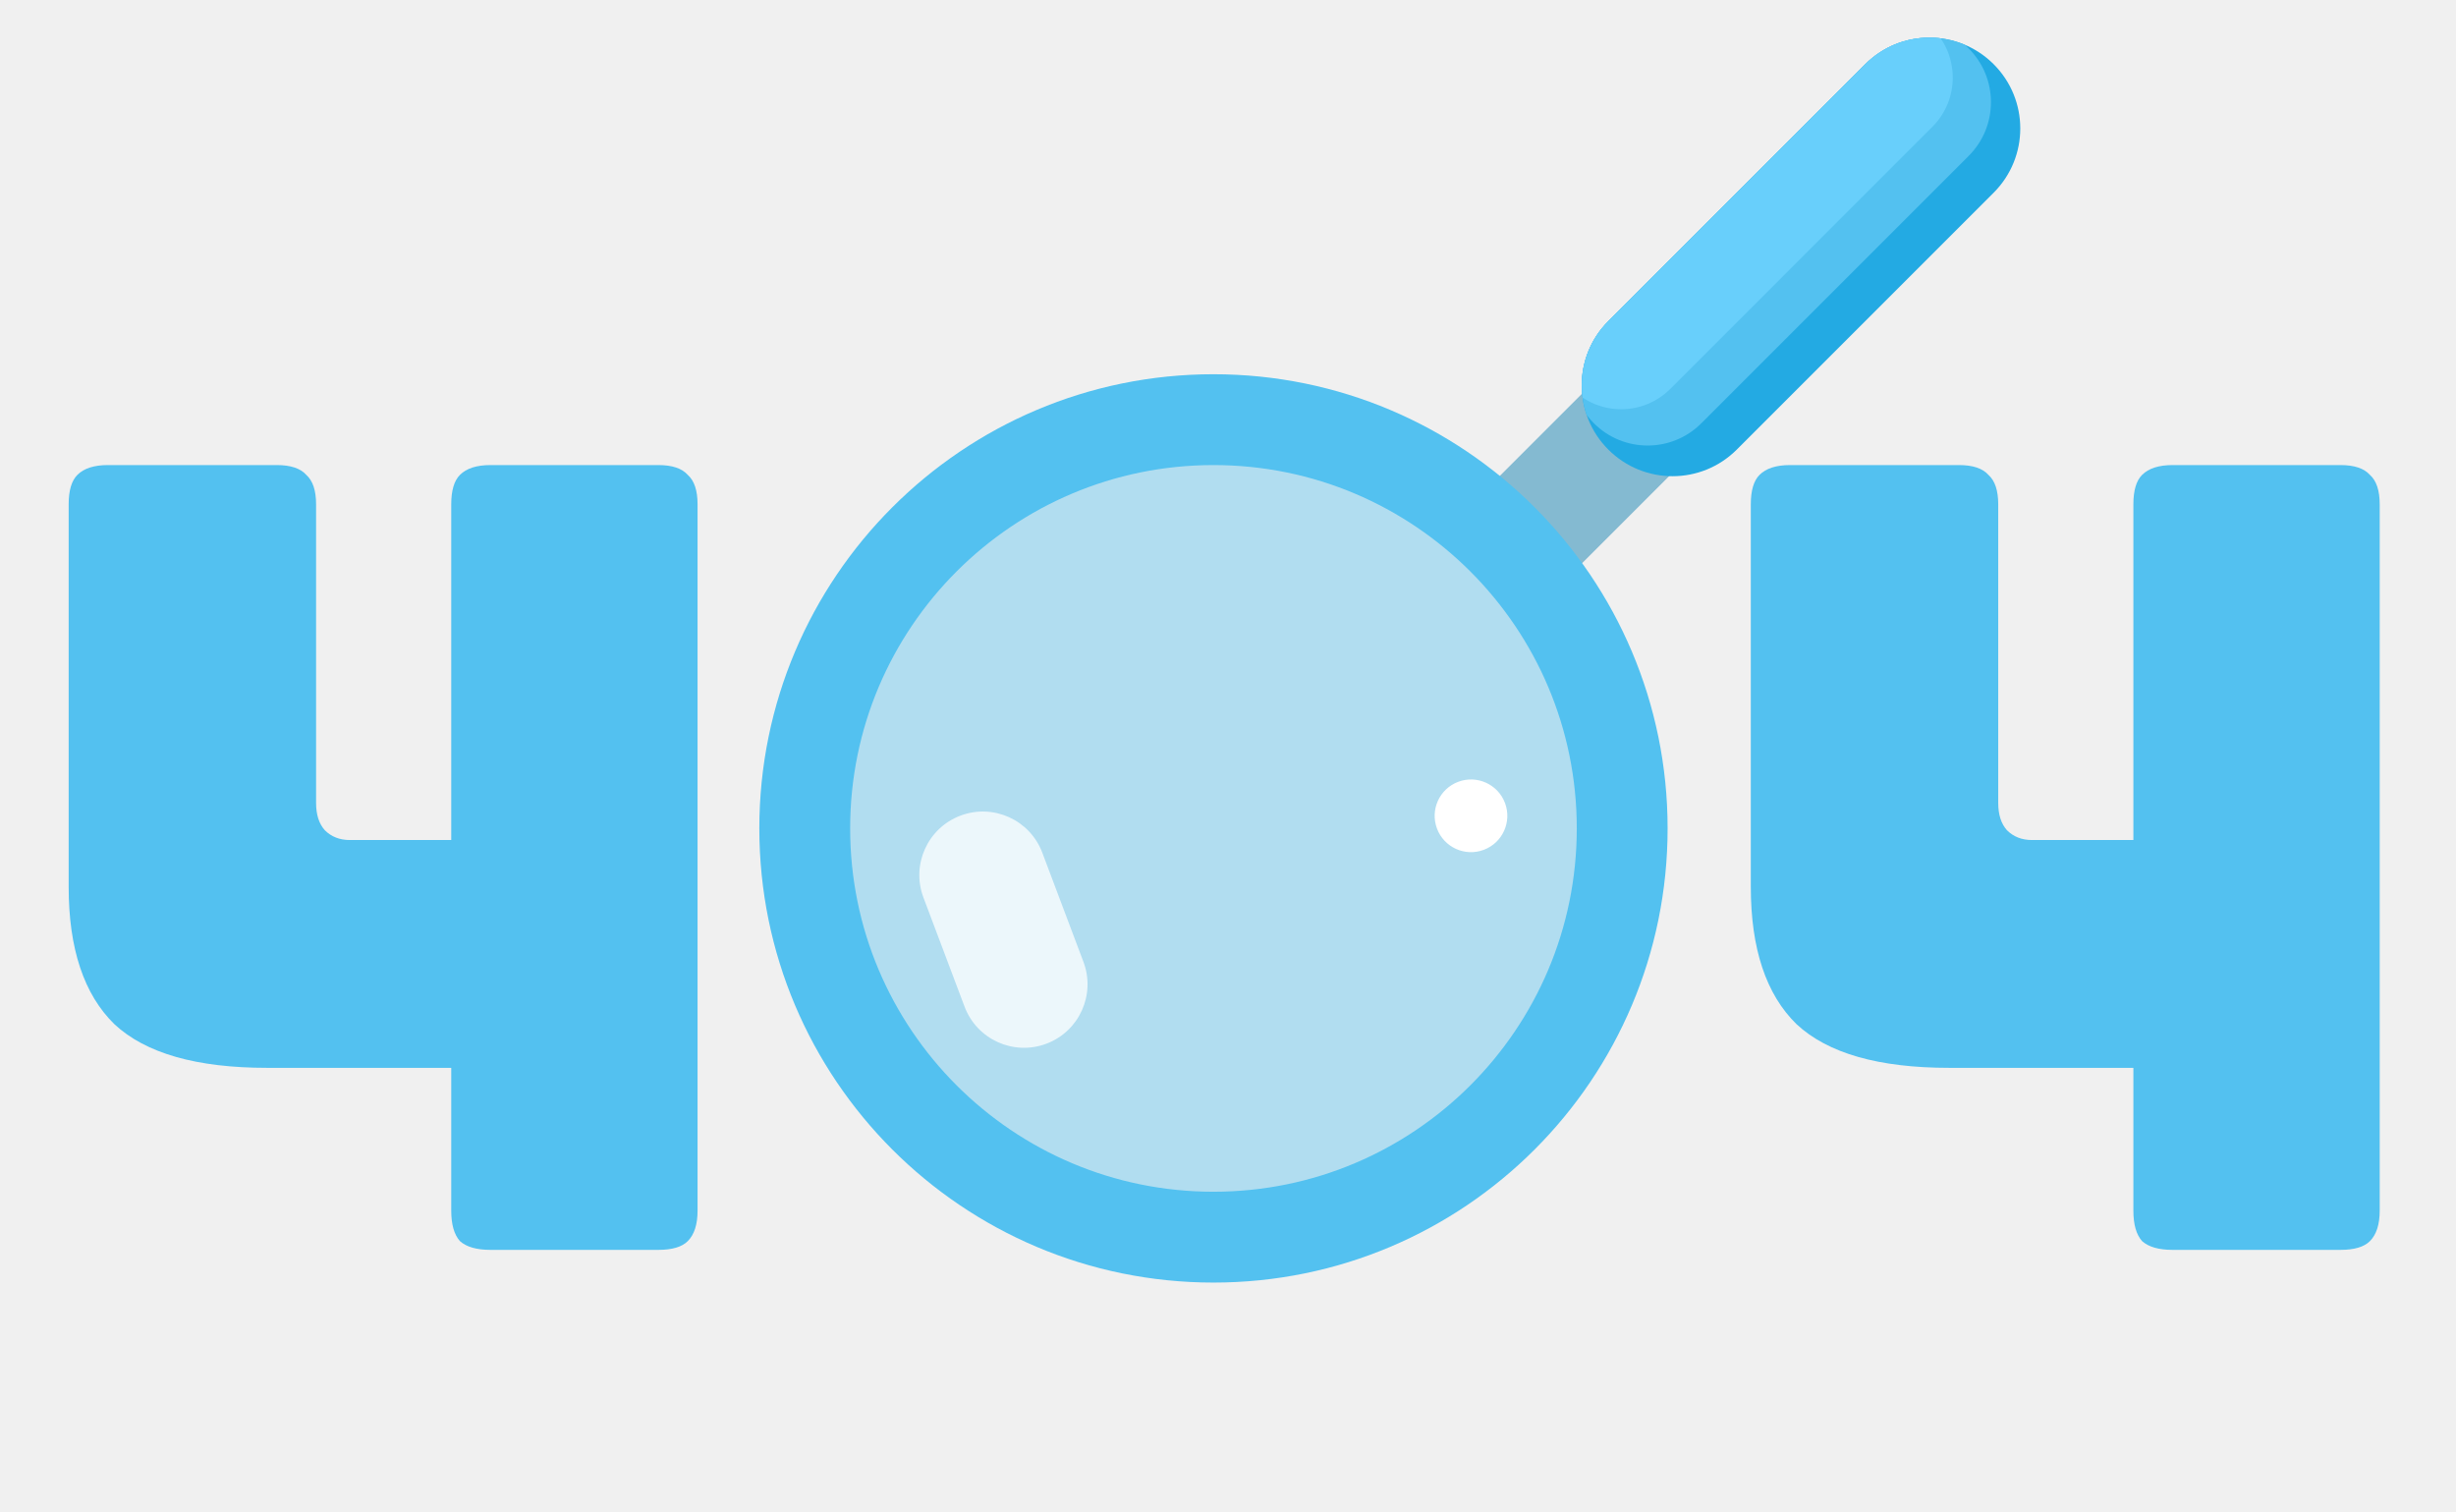
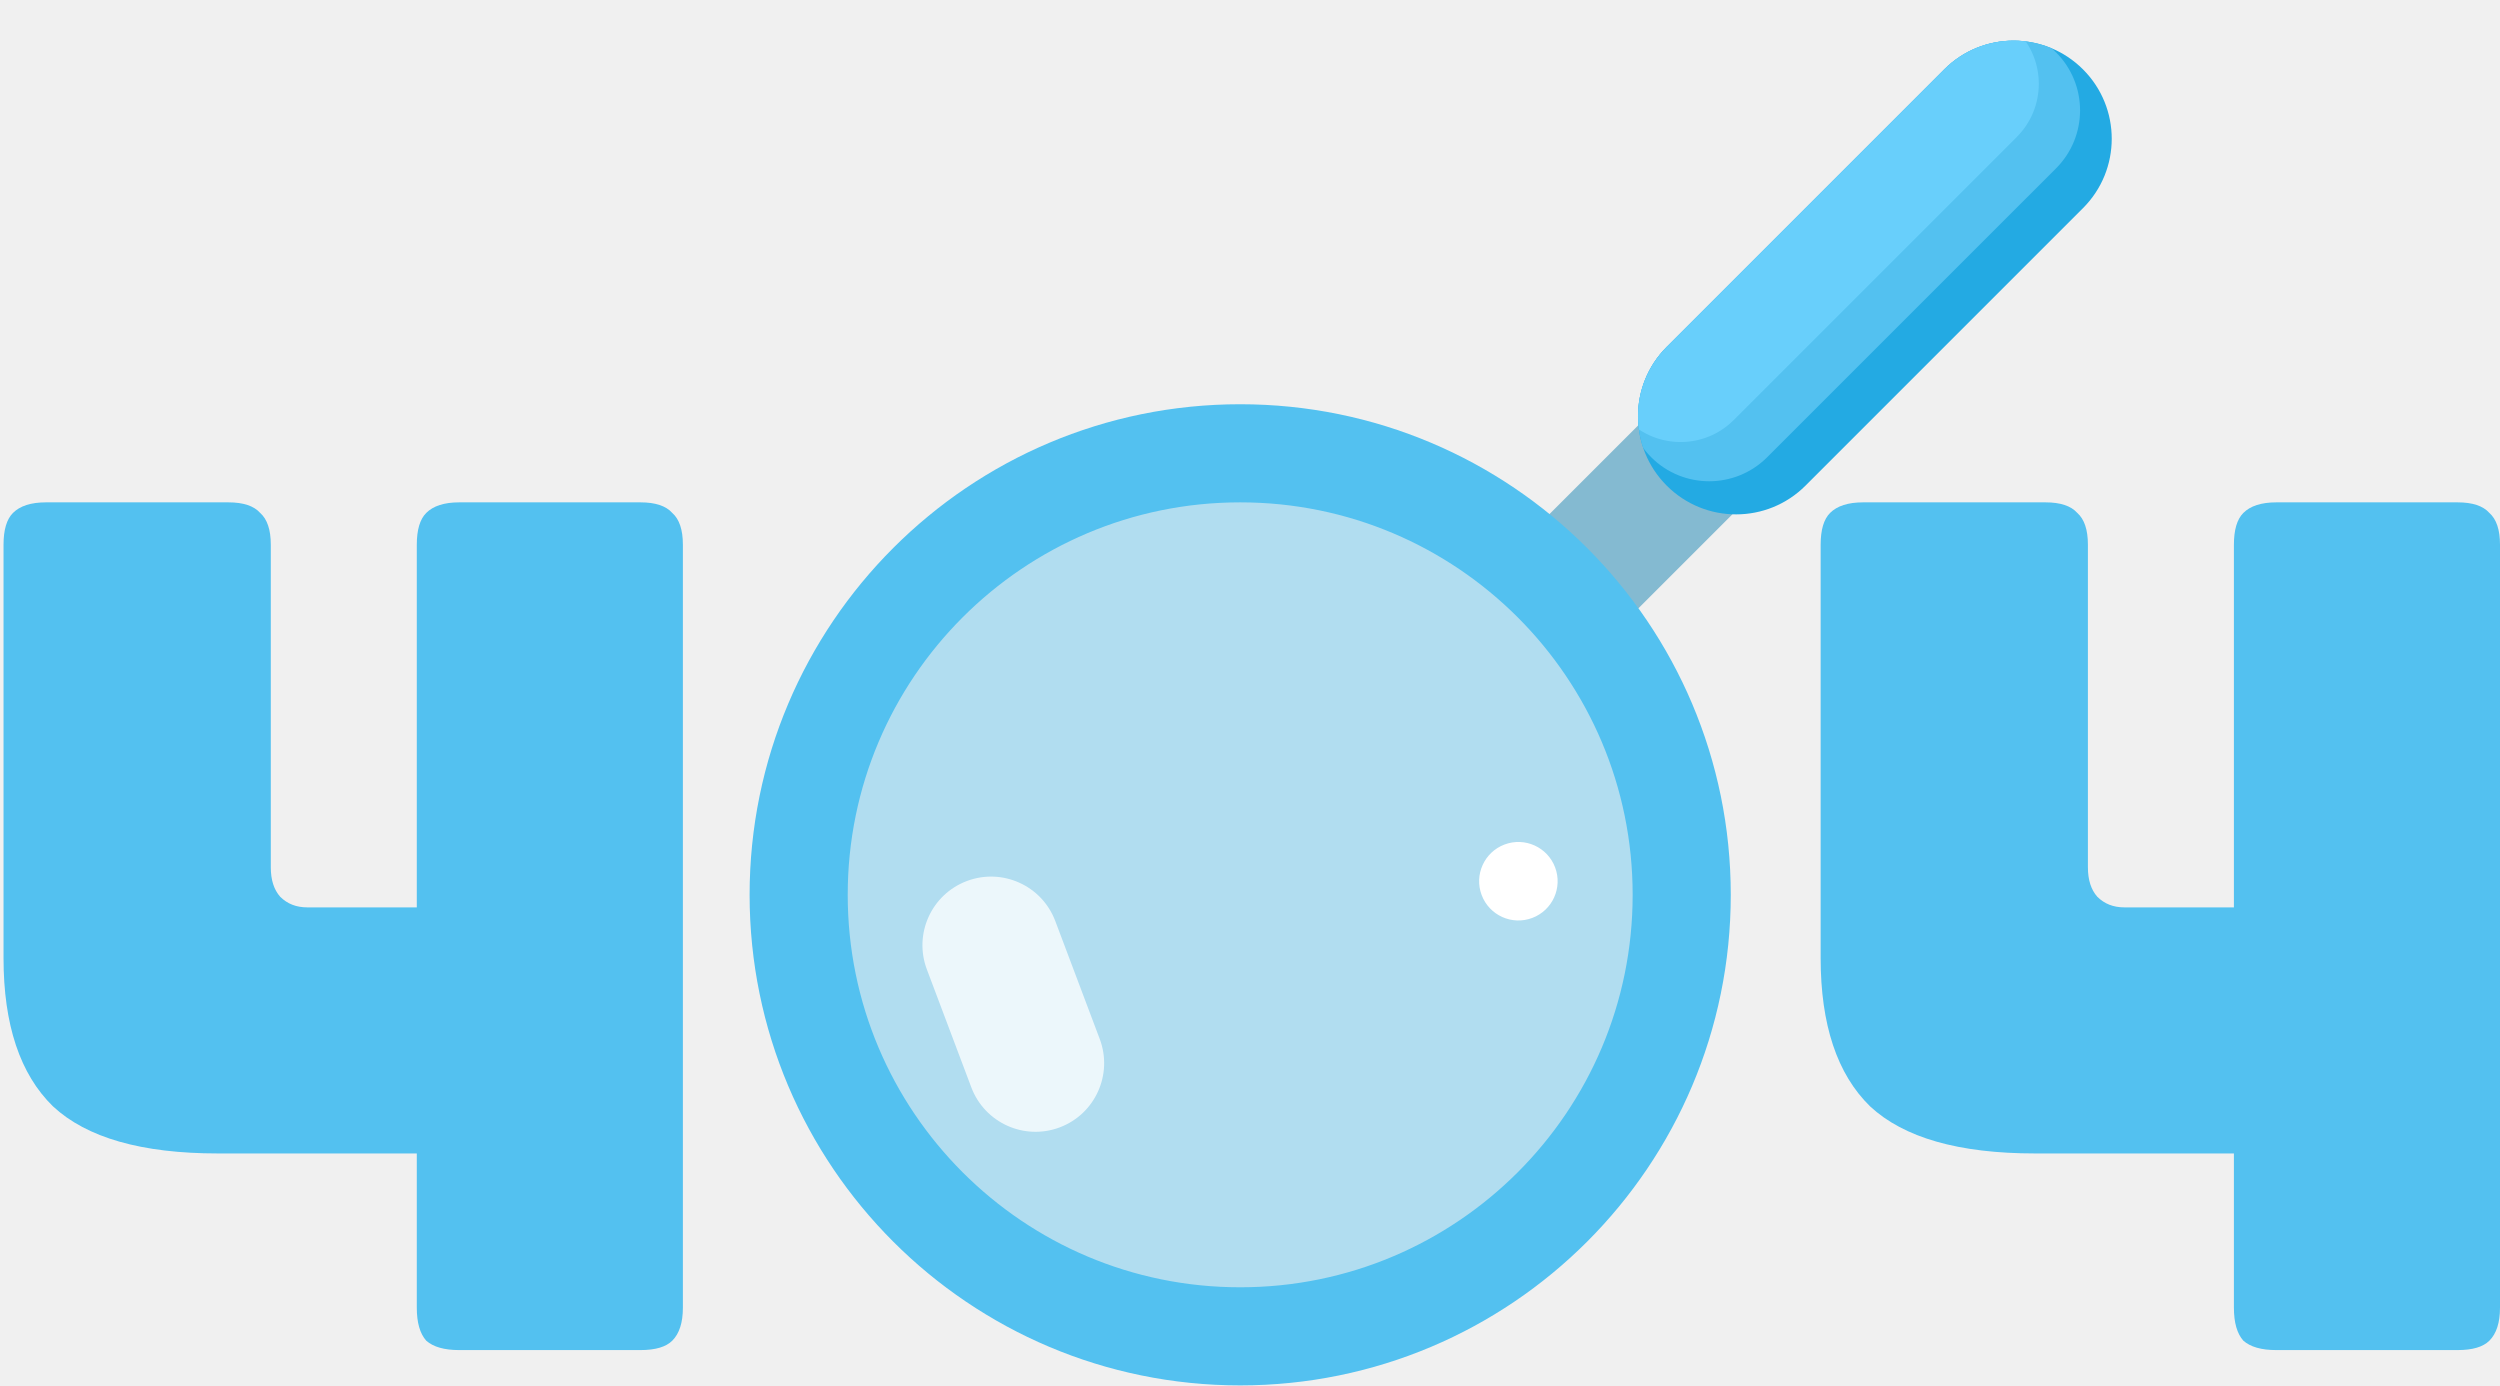
- <svg xmlns="http://www.w3.org/2000/svg" width="676" height="416" viewBox="0 0 676 416" fill="none">
-   <path d="M124.2 293.9H73.5C54.1 293.9 40.1 289.9 31.5 281.9C23.1 273.7 18.9 261.1 18.9 244.1V138.8C18.9 135 19.7 132.3 21.3 130.7C23.1 128.9 25.9 128 29.7 128H76.2C80 128 82.7 128.9 84.3 130.7C86.1 132.3 87 135 87 138.8V221C87 224.2 87.8 226.7 89.4 228.5C91.2 230.3 93.5 231.2 96.3 231.2H124.2V138.8C124.2 135 125 132.3 126.6 130.7C128.4 128.9 131.2 128 135 128H181.2C185 128 187.7 128.9 189.3 130.7C191.1 132.3 192 135 192 138.8V333.2C192 337 191.1 339.8 189.3 341.6C187.7 343.2 185 344 181.2 344H135C131.2 344 128.4 343.2 126.6 341.6C125 339.8 124.2 337 124.2 333.2V293.9Z" fill="#53C1F0" />
-   <path d="M587.2 293.9H536.5C517.1 293.9 503.1 289.9 494.5 281.9C486.1 273.7 481.9 261.1 481.9 244.1V138.8C481.9 135 482.7 132.3 484.3 130.7C486.1 128.9 488.9 128 492.7 128H539.2C543 128 545.7 128.9 547.3 130.7C549.1 132.3 550 135 550 138.8V221C550 224.2 550.8 226.7 552.4 228.5C554.2 230.3 556.5 231.2 559.3 231.2H587.2V138.8C587.2 135 588 132.3 589.6 130.7C591.4 128.9 594.2 128 598 128H644.2C648 128 650.7 128.9 652.3 130.7C654.1 132.3 655 135 655 138.8V333.2C655 337 654.1 339.8 652.3 341.6C650.7 343.2 648 344 644.2 344H598C594.2 344 591.4 343.2 589.6 341.6C588 339.8 587.2 337 587.2 333.2V293.9Z" fill="#53C1F0" />
-   <rect x="431.177" y="159.288" width="33" height="47.225" transform="rotate(-135 431.177 159.288)" fill="#84BAD1" />
-   <circle cx="333.5" cy="229.921" r="107.5" transform="rotate(-90 333.5 229.921)" fill="#53C1F0" fill-opacity="0.4" />
-   <circle cx="334" cy="228" r="112.5" transform="rotate(-90 334 228)" stroke="#53C1F0" stroke-width="25" />
-   <path opacity="0.76" d="M288.018 287.255C278.983 290.661 268.899 286.097 265.493 277.062L254.166 247.01C250.761 237.975 255.324 227.89 264.359 224.485C273.394 221.079 283.48 225.645 286.885 234.68C290.841 245.175 294.255 254.233 298.211 264.728C301.616 273.763 297.053 283.85 288.018 287.255Z" fill="white" />
-   <path d="M408.411 233.894C403.243 235.842 397.475 233.232 395.527 228.064C393.579 222.896 396.189 217.128 401.357 215.18C406.525 213.232 412.294 215.842 414.242 221.01C416.189 226.178 413.579 231.947 408.411 233.894Z" fill="white" />
+ <svg xmlns="http://www.w3.org/2000/svg" width="637" height="353" viewBox="0 0 637 353" fill="none">
+   <path d="M106.2 293.9H55.5C36.1 293.9 22.1 289.9 13.5 281.9C5.1 273.7 0.9 261.1 0.9 244.1V138.8C0.9 135 1.7 132.3 3.3 130.7C5.1 128.9 7.9 128 11.7 128H58.2C62 128 64.7 128.9 66.3 130.7C68.1 132.3 69 135 69 138.8V221C69 224.2 69.8 226.7 71.4 228.5C73.2 230.3 75.5 231.2 78.3 231.2H106.2V138.8C106.2 135 107 132.3 108.6 130.7C110.4 128.9 113.2 128 117 128H163.2C167 128 169.7 128.9 171.3 130.7C173.1 132.3 174 135 174 138.8V333.2C174 337 173.1 339.8 171.3 341.6C169.7 343.2 167 344 163.2 344H117C113.2 344 110.4 343.2 108.6 341.6C107 339.8 106.2 337 106.2 333.2V293.9Z" fill="#53C1F0" />
+   <path d="M569.2 293.9H518.5C499.1 293.9 485.1 289.9 476.5 281.9C468.1 273.7 463.9 261.1 463.9 244.1V138.8C463.9 135 464.7 132.3 466.3 130.7C468.1 128.9 470.9 128 474.7 128H521.2C525 128 527.7 128.9 529.3 130.7C531.1 132.3 532 135 532 138.8V221C532 224.2 532.8 226.7 534.4 228.5C536.2 230.3 538.5 231.2 541.3 231.2H569.2V138.8C569.2 135 570 132.3 571.6 130.7C573.4 128.9 576.2 128 580 128H626.2C630 128 632.7 128.9 634.3 130.7C636.1 132.3 637 135 637 138.8V333.2C637 337 636.1 339.8 634.3 341.6C632.7 343.2 630 344 626.2 344H580C576.2 344 573.4 343.2 571.6 341.6C570 339.8 569.2 337 569.2 333.2V293.9Z" fill="#53C1F0" />
+   <rect x="413.177" y="159.288" width="33" height="47.225" transform="rotate(-135 413.177 159.288)" fill="#84BAD1" />
+   <circle cx="315.5" cy="229.921" r="107.5" transform="rotate(-90 315.5 229.921)" fill="#53C1F0" fill-opacity="0.4" />
+   <circle cx="316" cy="228" r="112.5" transform="rotate(-90 316 228)" stroke="#53C1F0" stroke-width="25" />
+   <path opacity="0.76" d="M270.018 287.255C260.983 290.661 250.899 286.097 247.493 277.062L236.166 247.01C232.761 237.975 237.324 227.89 246.359 224.485V224.485C255.394 221.079 265.48 225.645 268.885 234.68C272.841 245.175 276.255 254.233 280.211 264.728C283.616 273.763 279.053 283.85 270.018 287.255V287.255Z" fill="white" />
+   <path d="M390.411 233.894C385.243 235.842 379.475 233.232 377.527 228.064V228.064C375.579 222.896 378.189 217.128 383.357 215.18V215.18C388.525 213.232 394.294 215.842 396.242 221.01V221.01C398.189 226.178 395.579 231.947 390.411 233.894V233.894Z" fill="white" />
  <g clip-path="url(#clip0_903_5338)">
-     <rect x="460.36" y="141.421" width="50" height="150" rx="25" transform="rotate(-135 460.36 141.421)" fill="#23AAE3" />
-     <rect x="453.498" y="131.279" width="41.786" height="145.886" rx="20.893" transform="rotate(-135 453.498 131.279)" fill="#53C1F0" />
-     <rect x="446.215" y="120.562" width="38.3" height="140.299" rx="19.15" transform="rotate(-135 446.215 120.562)" fill="#68CFFB" />
+     <rect x="442.36" y="141.421" width="50" height="150" rx="25" transform="rotate(-135 442.36 141.421)" fill="#23AAE3" />
+     <rect x="435.498" y="131.279" width="41.786" height="145.886" rx="20.893" transform="rotate(-135 435.498 131.279)" fill="#53C1F0" />
+     <rect x="428.215" y="120.562" width="38.3" height="140.299" rx="19.15" transform="rotate(-135 428.215 120.562)" fill="#68CFFB" />
  </g>
  <defs>
    <clipPath id="clip0_903_5338">
-       <rect x="460.36" y="141.421" width="50" height="150" rx="25" transform="rotate(-135 460.36 141.421)" fill="white" />
+       <rect x="442.36" y="141.421" width="50" height="150" rx="25" transform="rotate(-135 442.36 141.421)" fill="white" />
    </clipPath>
  </defs>
</svg>
